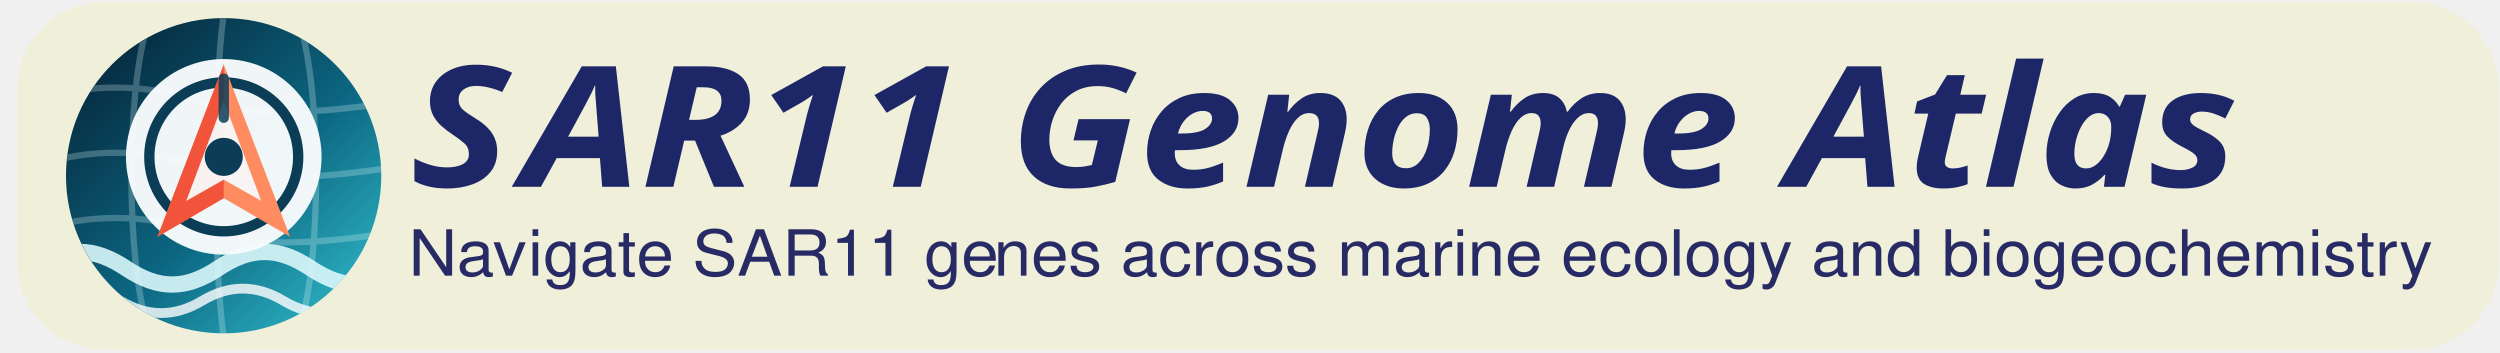
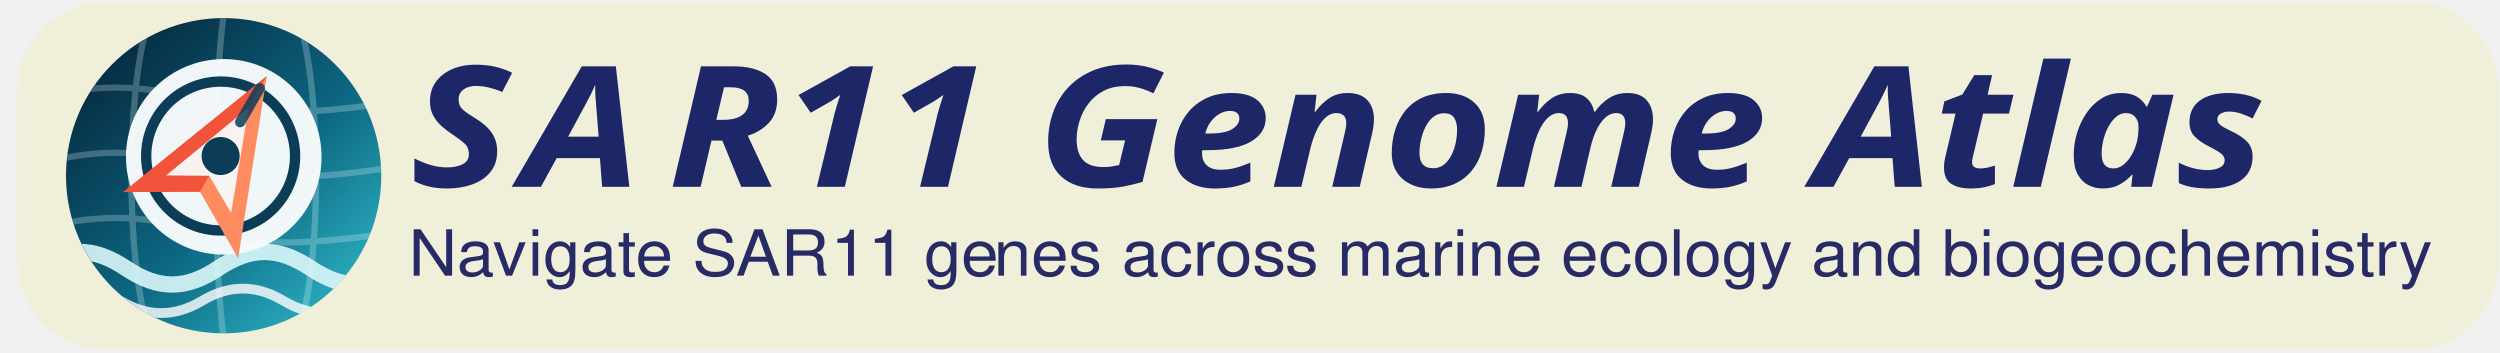
<svg xmlns="http://www.w3.org/2000/svg" width="100%" height="100%" viewBox="0 0 1433 202" version="1.1" xml:space="preserve" style="fill-rule:evenodd;clip-rule:evenodd;">
  <g transform="matrix(1,0,0,1,9.95012,1.15425)">
    <g id="レイヤー3" transform="matrix(4.16667,0,0,4.16667,0,0)">
      <path d="M341.337,11.959L341.337,35.877C341.337,42.477 335.978,47.836 329.378,47.836L11.959,47.836C5.359,47.836 0,42.477 0,35.877L0,11.959C0,5.359 5.359,0 11.959,0L329.378,0C335.978,0 341.337,5.359 341.337,11.959Z" style="fill:rgb(237,232,24);fill-opacity:0.1;" />
    </g>
    <g id="レイヤー2" transform="matrix(4.16667,0,0,4.16667,0,0)">
      <g transform="matrix(0.24,0,0,0.24,40.9057,5.98815)">
        <g transform="matrix(1.11027,0,0,1,-6.06523,0)">
-           <text x="55.004px" y="80.964px" style="font-family:'AvenirNext-HeavyItalic', 'Avenir Next', sans-serif;font-weight:900;font-style:italic;font-size:96.673px;fill:rgb(29,39,103);">S<tspan x="112.98px 187.778px 255.711px 322.774px 389.838px 413.882px 487.519px 547.525px 611.301px 674.981px 768.726px 828.732px 851.036px 925.833px 964.475px 997.026px 1053.75px " y="80.964px 80.964px 80.964px 80.964px 80.964px 80.964px 80.964px 80.964px 80.964px 80.964px 80.964px 80.964px 80.964px 80.964px 80.964px 80.964px 80.964px ">AR11 Genome Atlas</tspan>
-           </text>
+           <g>
+             <g transform="matrix(1,0,0,1,55.004,80.964)">
+               <text x="0px" y="0px" style="font-family:'AvenirNext-HeavyItalic', 'Avenir Next', sans-serif;font-weight:900;font-style:italic;font-size:96.673px;fill:rgb(29,39,103);">S</text>
+             </g>
+             <g transform="matrix(1,0,0,1,112.98,80.964)">
+               <text x="0px" y="0px" style="font-family:'AvenirNext-HeavyItalic', 'Avenir Next', sans-serif;font-weight:900;font-style:italic;font-size:96.673px;fill:rgb(29,39,103);">A<tspan x="74.798px 142.731px 209.794px 276.858px 300.902px 374.539px 434.545px 498.321px 562.001px 655.746px 715.752px 739.796px 814.593px 853.235px 885.786px 942.51px " y="0px 0px 0px 0px 0px 0px 0px 0px 0px 0px 0px 0px 0px 0px 0px 0px ">R11 Genome Atlas</tspan>
+               </text>
+             </g>
+           </g>
        </g>
        <g transform="matrix(1.05818,0,0,1,-3.13155,0)">
-           <g transform="matrix(36.4781,0,0,36.4781,1149.33,131.9)">
-                     </g>
-           <text x="53.823px" y="131.9px" style="font-family:'Helvetica';font-size:36.478px;fill:rgb(39,42,101);">Nav<tspan x="118.554px " y="131.9px ">i</tspan>ga<tspan x="167.094px " y="131.9px ">t</tspan>e <tspan x="207.512px " y="131.9px ">S</tspan>AR<tspan x="282.378px 299.929px 320.17px " y="131.9px 131.9px 131.9px ">11 </tspan>ge<tspan x="370.741px " y="131.9px ">n</tspan>es<tspan x="429.416px " y="131.9px "> </tspan>ac<tspan x="477.938px " y="131.9px ">r</tspan>os<tspan x="528.473px " y="131.9px ">s</tspan> m<tspan x="587.095px " y="131.9px ">a</tspan>ri<tspan x="627.495px " y="131.9px ">n</tspan>e <tspan x="678.065px " y="131.9px ">e</tspan>co<tspan x="736.74px " y="131.9px ">l</tspan>og<tspan x="785.28px " y="131.9px ">y</tspan> a<tspan x="833.803px " y="131.9px ">n</tspan>d <tspan x="884.373px " y="131.9px ">b</tspan>io<tspan x="932.913px " y="131.9px ">g</tspan>eo<tspan x="993.637px " y="131.9px ">c</tspan>he<tspan x="1052.31px " y="131.9px ">m</tspan>is<tspan x="1108.9px " y="131.9px ">t</tspan>ry</text>
+           <g>
+             <g transform="matrix(1,0,0,1,53.823,131.9)">
+               <text x="0px" y="0px" style="font-family:'Helvetica';font-size:36.478px;fill:rgb(39,42,101);">Nav</text>
+             </g>
+             <g transform="matrix(1,0,0,1,118.554,131.9)">
+               <text x="0px" y="0px" style="font-family:'Helvetica';font-size:36.478px;fill:rgb(39,42,101);">iga</text>
+             </g>
+             <g transform="matrix(1,0,0,1,167.094,131.9)">
+               <text x="0px" y="0px" style="font-family:'Helvetica';font-size:36.478px;fill:rgb(39,42,101);">te</text>
+             </g>
+             <g transform="matrix(1,0,0,1,207.512,131.9)">
+               <text x="0px" y="0px" style="font-family:'Helvetica';font-size:36.478px;fill:rgb(39,42,101);">SAR</text>
+             </g>
+             <g transform="matrix(1,0,0,1,282.378,131.9)">
+               <text x="0px" y="0px" style="font-family:'Helvetica';font-size:36.478px;fill:rgb(39,42,101);">11<tspan x="40.482px " y="0px "> </tspan>ge</text>
+             </g>
+             <g transform="matrix(1,0,0,1,370.741,131.9)">
+               <text x="0px" y="0px" style="font-family:'Helvetica';font-size:36.478px;fill:rgb(39,42,101);">nes</text>
+             </g>
+             <g transform="matrix(1,0,0,1,440.137,131.9)">
+               <text x="0px" y="0px" style="font-family:'Helvetica';font-size:36.478px;fill:rgb(39,42,101);">acros</text>
+             </g>
+             <g transform="matrix(1,0,0,1,528.473,131.9)">
+               <text x="0px" y="0px" style="font-family:'Helvetica';font-size:36.478px;fill:rgb(39,42,101);">s m</text>
+             </g>
+             <g transform="matrix(1,0,0,1,587.095,131.9)">
+               <text x="0px" y="0px" style="font-family:'Helvetica';font-size:36.478px;fill:rgb(39,42,101);">ari</text>
+             </g>
+             <g transform="matrix(1,0,0,1,627.495,131.9)">
+               <text x="0px" y="0px" style="font-family:'Helvetica';font-size:36.478px;fill:rgb(39,42,101);">ne</text>
+             </g>
+             <g transform="matrix(1,0,0,1,678.065,131.9)">
+               <text x="0px" y="0px" style="font-family:'Helvetica';font-size:36.478px;fill:rgb(39,42,101);">eco</text>
+             </g>
+             <g transform="matrix(1,0,0,1,736.74,131.9)">
+               <text x="0px" y="0px" style="font-family:'Helvetica';font-size:36.478px;fill:rgb(39,42,101);">log</text>
+             </g>
+             <g transform="matrix(1,0,0,1,785.28,131.9)">
+               <text x="0px" y="0px" style="font-family:'Helvetica';font-size:36.478px;fill:rgb(39,42,101);">y a</text>
+             </g>
+             <g transform="matrix(1,0,0,1,833.803,131.9)">
+               <text x="0px" y="0px" style="font-family:'Helvetica';font-size:36.478px;fill:rgb(39,42,101);">nd</text>
+             </g>
+             <g transform="matrix(1,0,0,1,884.373,131.9)">
+               <text x="0px" y="0px" style="font-family:'Helvetica';font-size:36.478px;fill:rgb(39,42,101);">bio</text>
+             </g>
+             <g transform="matrix(1,0,0,1,932.913,131.9)">
+               <text x="0px" y="0px" style="font-family:'Helvetica';font-size:36.478px;fill:rgb(39,42,101);">geo</text>
+             </g>
+             <g transform="matrix(1,0,0,1,993.637,131.9)">
+               <text x="0px" y="0px" style="font-family:'Helvetica';font-size:36.478px;fill:rgb(39,42,101);">che</text>
+             </g>
+             <g transform="matrix(1,0,0,1,1052.31,131.9)">
+               <text x="0px" y="0px" style="font-family:'Helvetica';font-size:36.478px;fill:rgb(39,42,101);">mis</text>
+             </g>
+             <g transform="matrix(1,0,0,1,1108.9,131.9)">
+               <text x="0px" y="0px" style="font-family:'Helvetica';font-size:36.478px;fill:rgb(39,42,101);">try</text>
+             </g>
+           </g>
        </g>
      </g>
      <g>
        <g>
          <g>
            <g transform="matrix(-52.8941,-3.55271e-15,-3.55271e-15,52.8941,54.2927,24.425)">
              <circle cx="0.49" cy="-0.01" r="0.41" style="fill:url(#_Linear1);" />
            </g>
            <g>
-               <clipPath id="_clip2">
-                 <path d="M28.395,2.242C40.358,2.242 50.071,11.955 50.071,23.918C50.071,35.881 40.358,45.594 28.395,45.594C16.432,45.594 6.719,35.881 6.719,23.918C6.719,11.955 16.432,2.242 28.395,2.242Z" />
-               </clipPath>
-               <g clip-path="url(#_clip2)">
-                 <g opacity="0.25">
-                   <g>
-                     <clipPath id="_clip3">
-                       <rect x="4.477" y="0.12" width="47.716" height="47.716" clip-rule="nonzero" />
-                     </clipPath>
-                     <g clip-path="url(#_clip3)">
-                       <g transform="matrix(0.179385,0,0,0.179385,4.47693,-20.9283)">
-                         <path d="M-8.333,191.667C29.167,179.167 70.833,179.167 112.5,191.667C154.167,204.167 195.833,204.167 275,191.667" style="fill:none;fill-rule:nonzero;stroke:rgb(232,251,253);stroke-width:4.79px;" />
-                       </g>
-                       <g transform="matrix(0.179385,0,0,0.179385,4.47693,-2.98981)">
-                         <path d="M-8.333,141.667C29.167,129.167 70.833,129.167 112.5,141.667C154.167,154.167 195.833,154.167 275,141.667" style="fill:none;fill-rule:nonzero;stroke:rgb(232,251,253);stroke-width:4.79px;" />
-                       </g>
-                       <g transform="matrix(0.179385,0,0,0.179385,4.47693,14.9487)">
-                         <path d="M-8.333,91.667C29.167,79.167 70.833,79.167 112.5,91.667C154.167,104.167 195.833,104.167 275,91.667" style="fill:none;fill-rule:nonzero;stroke:rgb(232,251,253);stroke-width:4.79px;" />
-                       </g>
-                       <g transform="matrix(0,0.179385,0.179385,0,-7.48208,11.9591)">
-                         <path d="M-50,141.667C4.167,125 129.167,125 183.333,141.667" style="fill:none;fill-rule:nonzero;stroke:rgb(232,251,253);stroke-width:4.79px;" />
-                       </g>
-                       <g transform="matrix(0,0.179385,0.179385,0,3.72949,0.747557)">
-                         <path d="M4.167,137.5C66.667,129.167 191.666,129.167 254.166,137.5" style="fill:none;fill-rule:nonzero;stroke:rgb(232,251,253);stroke-width:4.79px;" />
-                       </g>
-                       <g transform="matrix(0,0.179385,0.179385,0,16.4359,-11.9589)">
-                         <path d="M83.333,125C137.5,141.666 262.5,141.666 316.667,125" style="fill:none;fill-rule:nonzero;stroke:rgb(232,251,253);stroke-width:4.79px;" />
+               <g>
+                 <clipPath id="_clip2">
+                   <path d="M28.395,2.242C40.358,2.242 50.071,11.955 50.071,23.918C50.071,35.881 40.358,45.594 28.395,45.594C16.432,45.594 6.719,35.881 6.719,23.918C6.719,11.955 16.432,2.242 28.395,2.242Z" />
+                 </clipPath>
+                 <g clip-path="url(#_clip2)">
+                   <g opacity="0.25">
+                     <g>
+                       <g>
+                         <clipPath id="_clip3">
+                           <rect x="4.477" y="0.12" width="47.716" height="47.716" />
+                         </clipPath>
+                         <g clip-path="url(#_clip3)">
+                           <g transform="matrix(0.179385,0,0,0.179385,4.47693,-20.9283)">
+                             <path d="M-8.333,191.667C29.167,179.167 70.833,179.167 112.5,191.667C154.167,204.167 195.833,204.167 275,191.667" style="fill:none;fill-rule:nonzero;stroke:rgb(232,251,253);stroke-width:4.79px;" />
+                           </g>
+                           <g transform="matrix(0.179385,0,0,0.179385,4.47693,-2.98981)">
+                             <path d="M-8.333,141.667C29.167,129.167 70.833,129.167 112.5,141.667C154.167,154.167 195.833,154.167 275,141.667" style="fill:none;fill-rule:nonzero;stroke:rgb(232,251,253);stroke-width:4.79px;" />
+                           </g>
+                           <g transform="matrix(0.179385,0,0,0.179385,4.47693,14.9487)">
+                             <path d="M-8.333,91.667C29.167,79.167 70.833,79.167 112.5,91.667C154.167,104.167 195.833,104.167 275,91.667" style="fill:none;fill-rule:nonzero;stroke:rgb(232,251,253);stroke-width:4.79px;" />
+                           </g>
+                           <g transform="matrix(0,0.179385,0.179385,0,-7.48208,11.9591)">
+                             <path d="M-50,141.667C4.167,125 129.167,125 183.333,141.667" style="fill:none;fill-rule:nonzero;stroke:rgb(232,251,253);stroke-width:4.79px;" />
+                           </g>
+                           <g transform="matrix(0,0.179385,0.179385,0,3.72949,0.747557)">
+                             <path d="M4.167,137.5C66.667,129.167 191.666,129.167 254.166,137.5" style="fill:none;fill-rule:nonzero;stroke:rgb(232,251,253);stroke-width:4.79px;" />
+                           </g>
+                           <g transform="matrix(0,0.179385,0.179385,0,16.4359,-11.9589)">
+                             <path d="M83.333,125C137.5,141.666 262.5,141.666 316.667,125" style="fill:none;fill-rule:nonzero;stroke:rgb(232,251,253);stroke-width:4.79px;" />
+                           </g>
+                         </g>
                      </g>
                    </g>
                  </g>
-                 </g>
-                 <g transform="matrix(0,0.179385,0.179385,0,17.1834,12.7065)">
-                   <path d="M133.334,-83.334C116.667,-58.334 116.667,-37.5 133.334,-12.5C150,12.5 150,33.333 133.334,58.333C116.667,83.333 116.667,104.166 133.334,129.166C150,154.166 150,174.999 133.334,208.334" style="fill:none;fill-rule:nonzero;stroke:rgb(217,247,250);stroke-opacity:0.9;stroke-width:12.5px;stroke-linecap:round;" />
-                 </g>
-                 <g transform="matrix(0,0.179385,0.179385,0,19.7994,19.0597)">
-                   <path d="M122.917,-93.75C110.417,-72.917 110.417,-52.084 122.917,-31.25C135.417,-10.417 135.417,10.416 122.917,31.25C110.417,52.083 110.417,72.916 122.917,93.75C135.417,114.583 135.417,135.416 122.917,168.75" style="fill:none;fill-rule:nonzero;stroke:white;stroke-opacity:0.8;stroke-width:7.5px;stroke-linecap:round;" />
+                   <g transform="matrix(0,0.179385,0.179385,0,17.1834,12.7065)">
+                     <path d="M133.334,-83.334C116.667,-58.334 116.667,-37.5 133.334,-12.5C150,12.5 150,33.333 133.334,58.333C116.667,83.333 116.667,104.166 133.334,129.166C150,154.166 150,174.999 133.334,208.334" style="fill:none;fill-rule:nonzero;stroke:rgb(217,247,250);stroke-opacity:0.9;stroke-width:12.5px;stroke-linecap:round;" />
+                   </g>
+                   <g transform="matrix(0,0.179385,0.179385,0,19.7994,19.0597)">
+                     <path d="M122.917,-93.75C110.417,-72.917 110.417,-52.084 122.917,-31.25C135.417,-10.417 135.417,10.416 122.917,31.25C110.417,52.083 110.417,72.916 122.917,93.75C135.417,114.583 135.417,135.416 122.917,168.75" style="fill:none;fill-rule:nonzero;stroke:white;stroke-opacity:0.8;stroke-width:7.5px;stroke-linecap:round;" />
+                   </g>
                </g>
              </g>
            </g>
            <g transform="matrix(-0.179385,0,0,0.179385,52.3129,-5.23207)">
-               <ellipse cx="133.333" cy="147.917" rx="75" ry="75" style="fill:rgb(247,251,252);fill-opacity:0.97;" />
+               <circle cx="133.333" cy="147.917" r="75" style="fill:rgb(247,251,252);fill-opacity:0.97;" />
            </g>
-             <g transform="matrix(-0.179385,0,0,0.179385,52.313,-5.232)">
+             <g transform="matrix(-0.15536,-0.0896794,-0.0896794,0.15536,61.945,10.164)">
              <ellipse cx="133.334" cy="147.917" rx="57.084" ry="57.083" style="fill:none;stroke:rgb(11,61,87);stroke-width:7.92px;" />
            </g>
-             <g transform="matrix(0.0644316,0.167414,0.167414,-0.0644316,-5.76149,7.95978)">
+             <g transform="matrix(-0.0278927,0.177203,0.177203,0.0278927,5.0536,-7.44408)">
              <path d="M71.699,176.429L213.226,176.429L167.359,139.613L176.71,81.546L71.699,176.429Z" style="fill:rgb(255,140,97);fill-rule:nonzero;" />
            </g>
-             <g transform="matrix(0.179385,0,0,0.179385,4.47693,-6.95111)">
+             <g transform="matrix(0.15536,0.0896794,-0.0896794,0.15536,21.3751,-15.2394)">
              <path d="M133.333,86.667L133.333,189.167L82.5,218.75L133.333,86.667Z" style="fill:rgb(240,78,55);fill-opacity:0.88;fill-rule:nonzero;" />
            </g>
-             <g transform="matrix(0.0629868,0.167963,0.167963,-0.0629868,-5.61774,7.69029)">
+             <g transform="matrix(-0.0294184,0.176956,0.176956,0.0294184,5.31282,-7.60561)">
              <path d="M97.441,165.96L179.32,165.96L154.01,144.746L159.13,112.121L97.441,165.96Z" style="fill:rgb(247,251,252);fill-opacity:0.94;fill-rule:nonzero;" />
            </g>
-             <g transform="matrix(-0.179385,0,0,0.179385,52.313,-5.23194)">
+             <g transform="matrix(-0.15536,-0.0896794,-0.0896794,0.15536,61.9449,10.164)">
              <circle cx="133.334" cy="147.916" r="14.584" style="fill:rgb(11,61,87);" />
            </g>
-             <g transform="matrix(0,0.179385,0.179385,0,-6.21155,-10.6883)">
+             <g transform="matrix(-0.0896794,0.15536,0.15536,0.0896794,13.9865,-23.8196)">
              <path d="M118.333,192.917L148.333,192.917" style="fill:none;fill-rule:nonzero;stroke:rgb(11,61,87);stroke-opacity:0.85;stroke-width:7.92px;stroke-linecap:round;" />
            </g>
          </g>
        </g>
      </g>
    </g>
-     <g id="レイヤー1">
-         </g>
  </g>
  <defs>
-     <linearGradient id="_Linear1" x1="0" y1="0" x2="1" y2="0" gradientUnits="userSpaceOnUse" gradientTransform="matrix(-0.67828,0.734804,0.734804,0.67828,0.828756,-0.362855)">
+     <linearGradient id="_Linear1" x1="0" y1="0" x2="1" y2="0" gradientUnits="userSpaceOnUse" gradientTransform="matrix(-0.67828,0.734804,-0.734804,-0.67828,0.828756,-0.362855)">
      <stop offset="0" style="stop-color:rgb(5,38,58);stop-opacity:1" />
      <stop offset="0.55" style="stop-color:rgb(12,102,129);stop-opacity:1" />
      <stop offset="1" style="stop-color:rgb(47,184,199);stop-opacity:1" />
    </linearGradient>
  </defs>
</svg>
